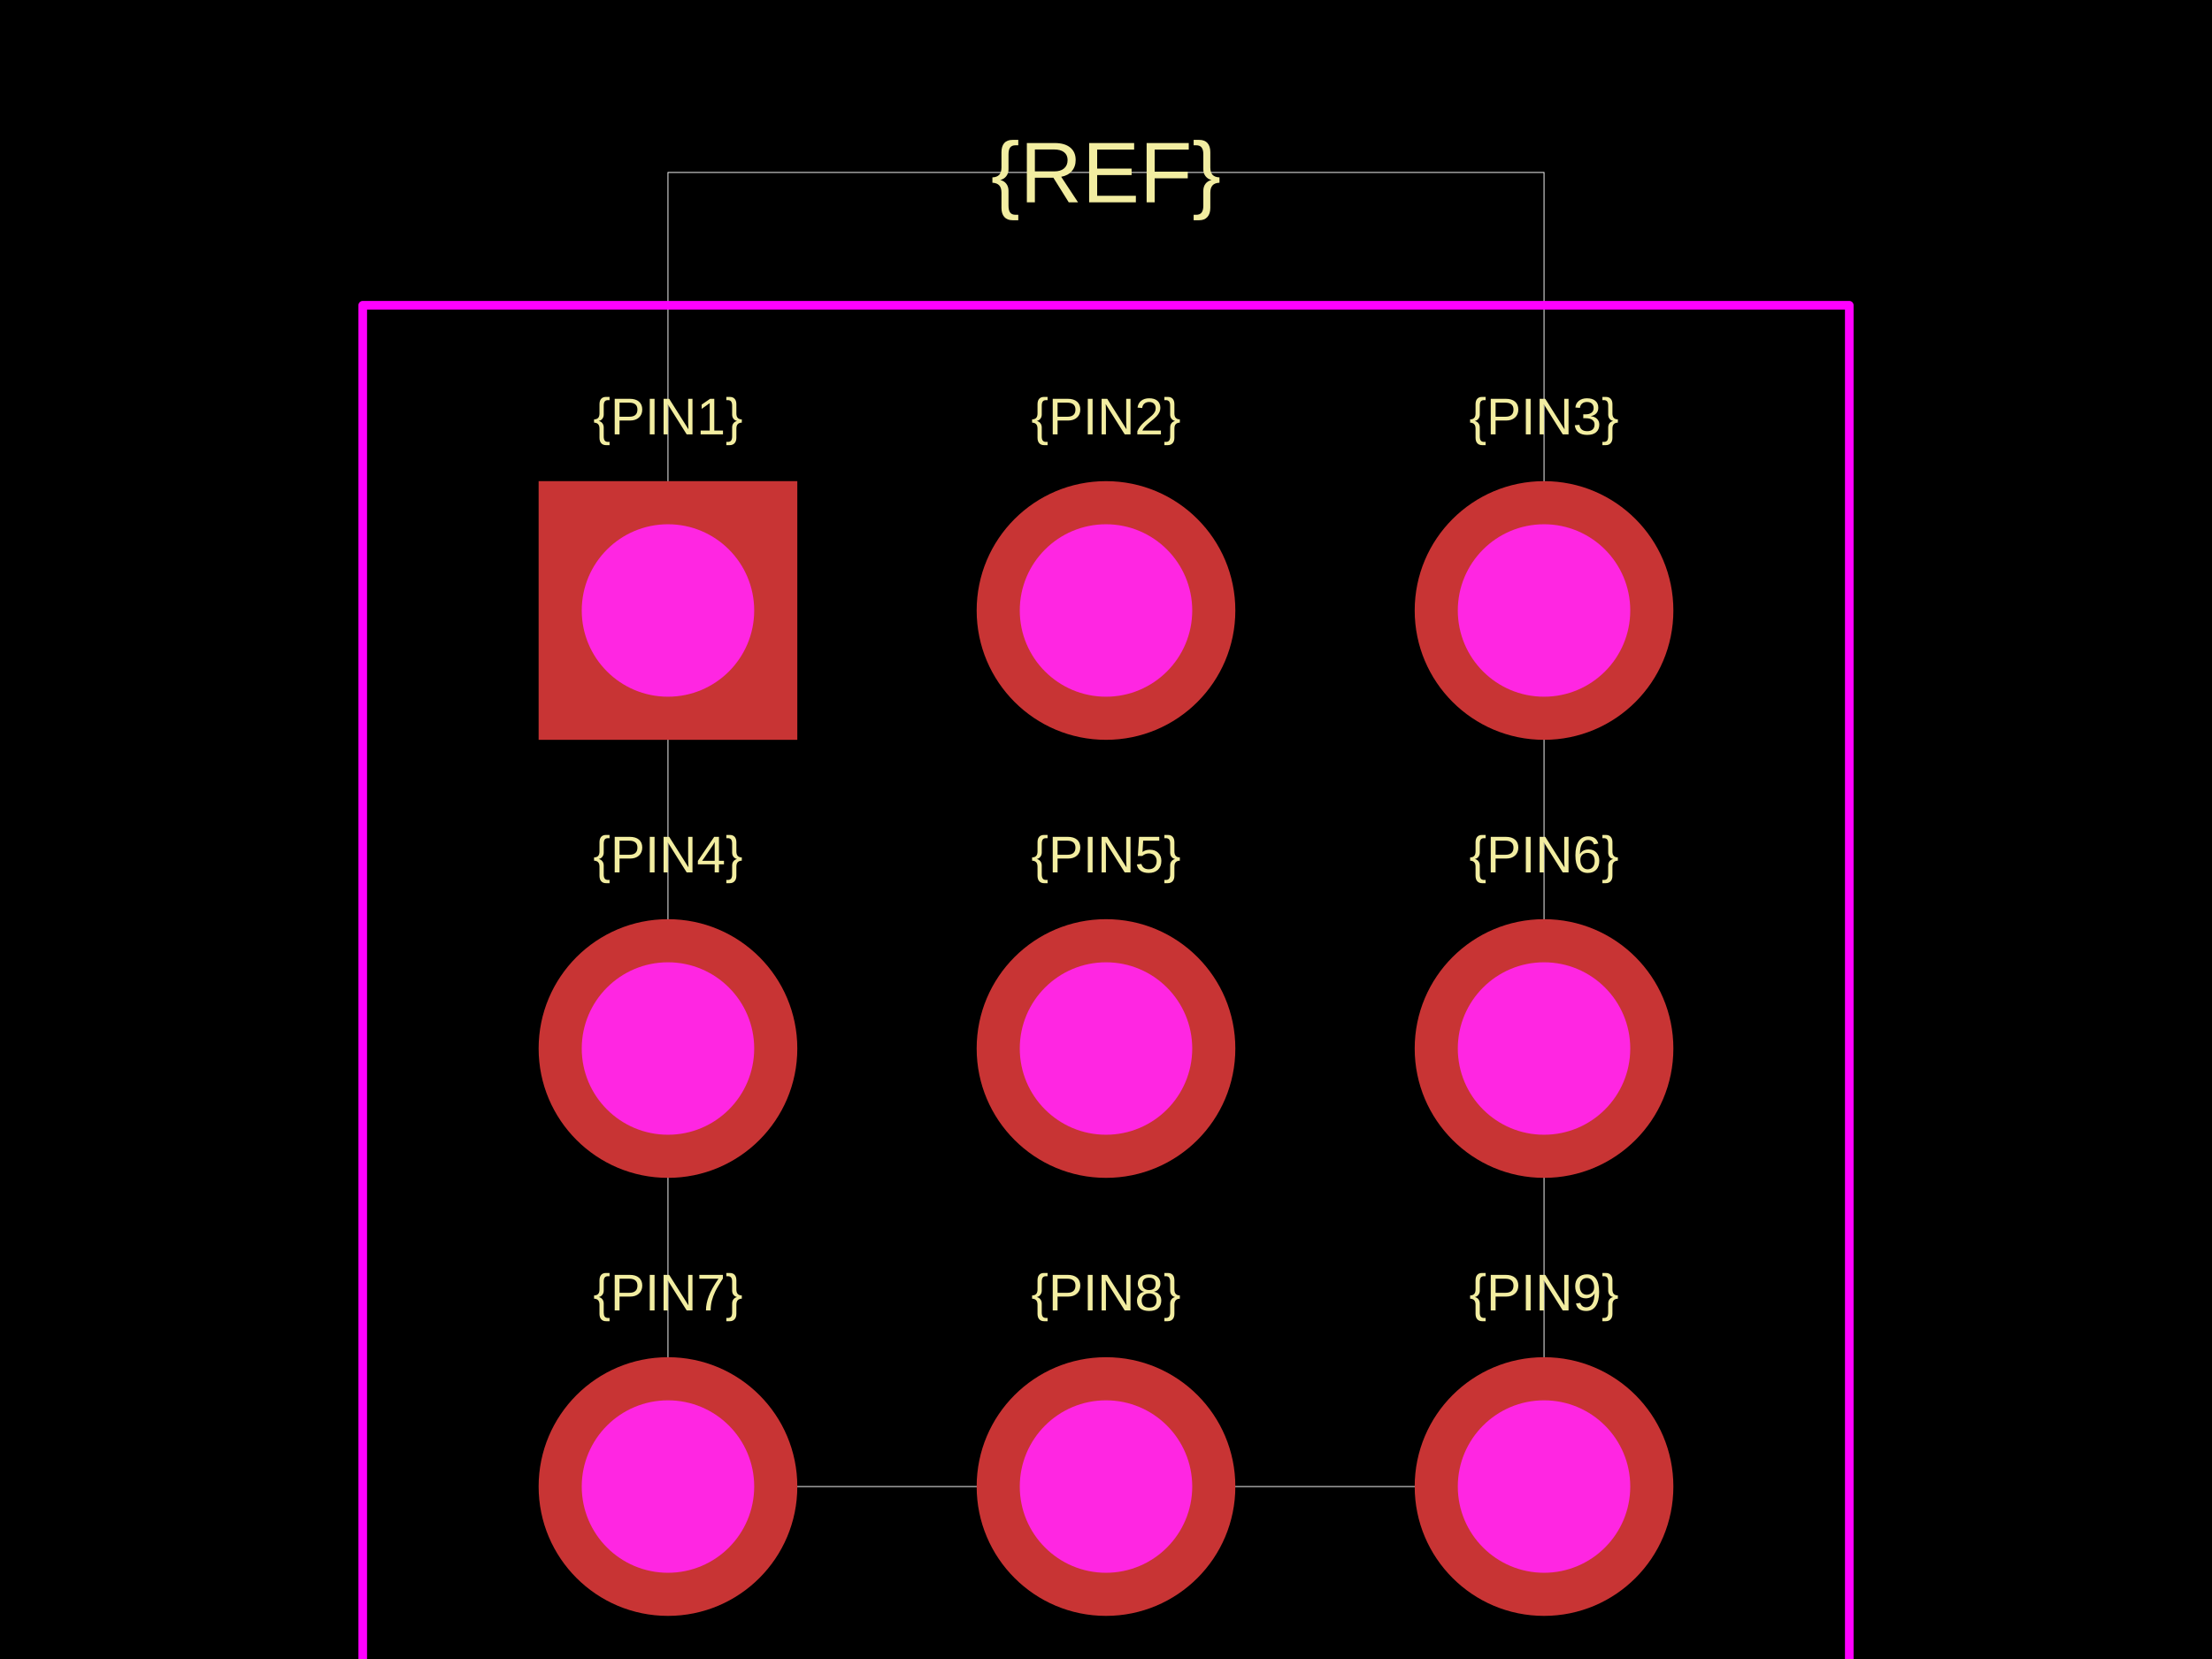
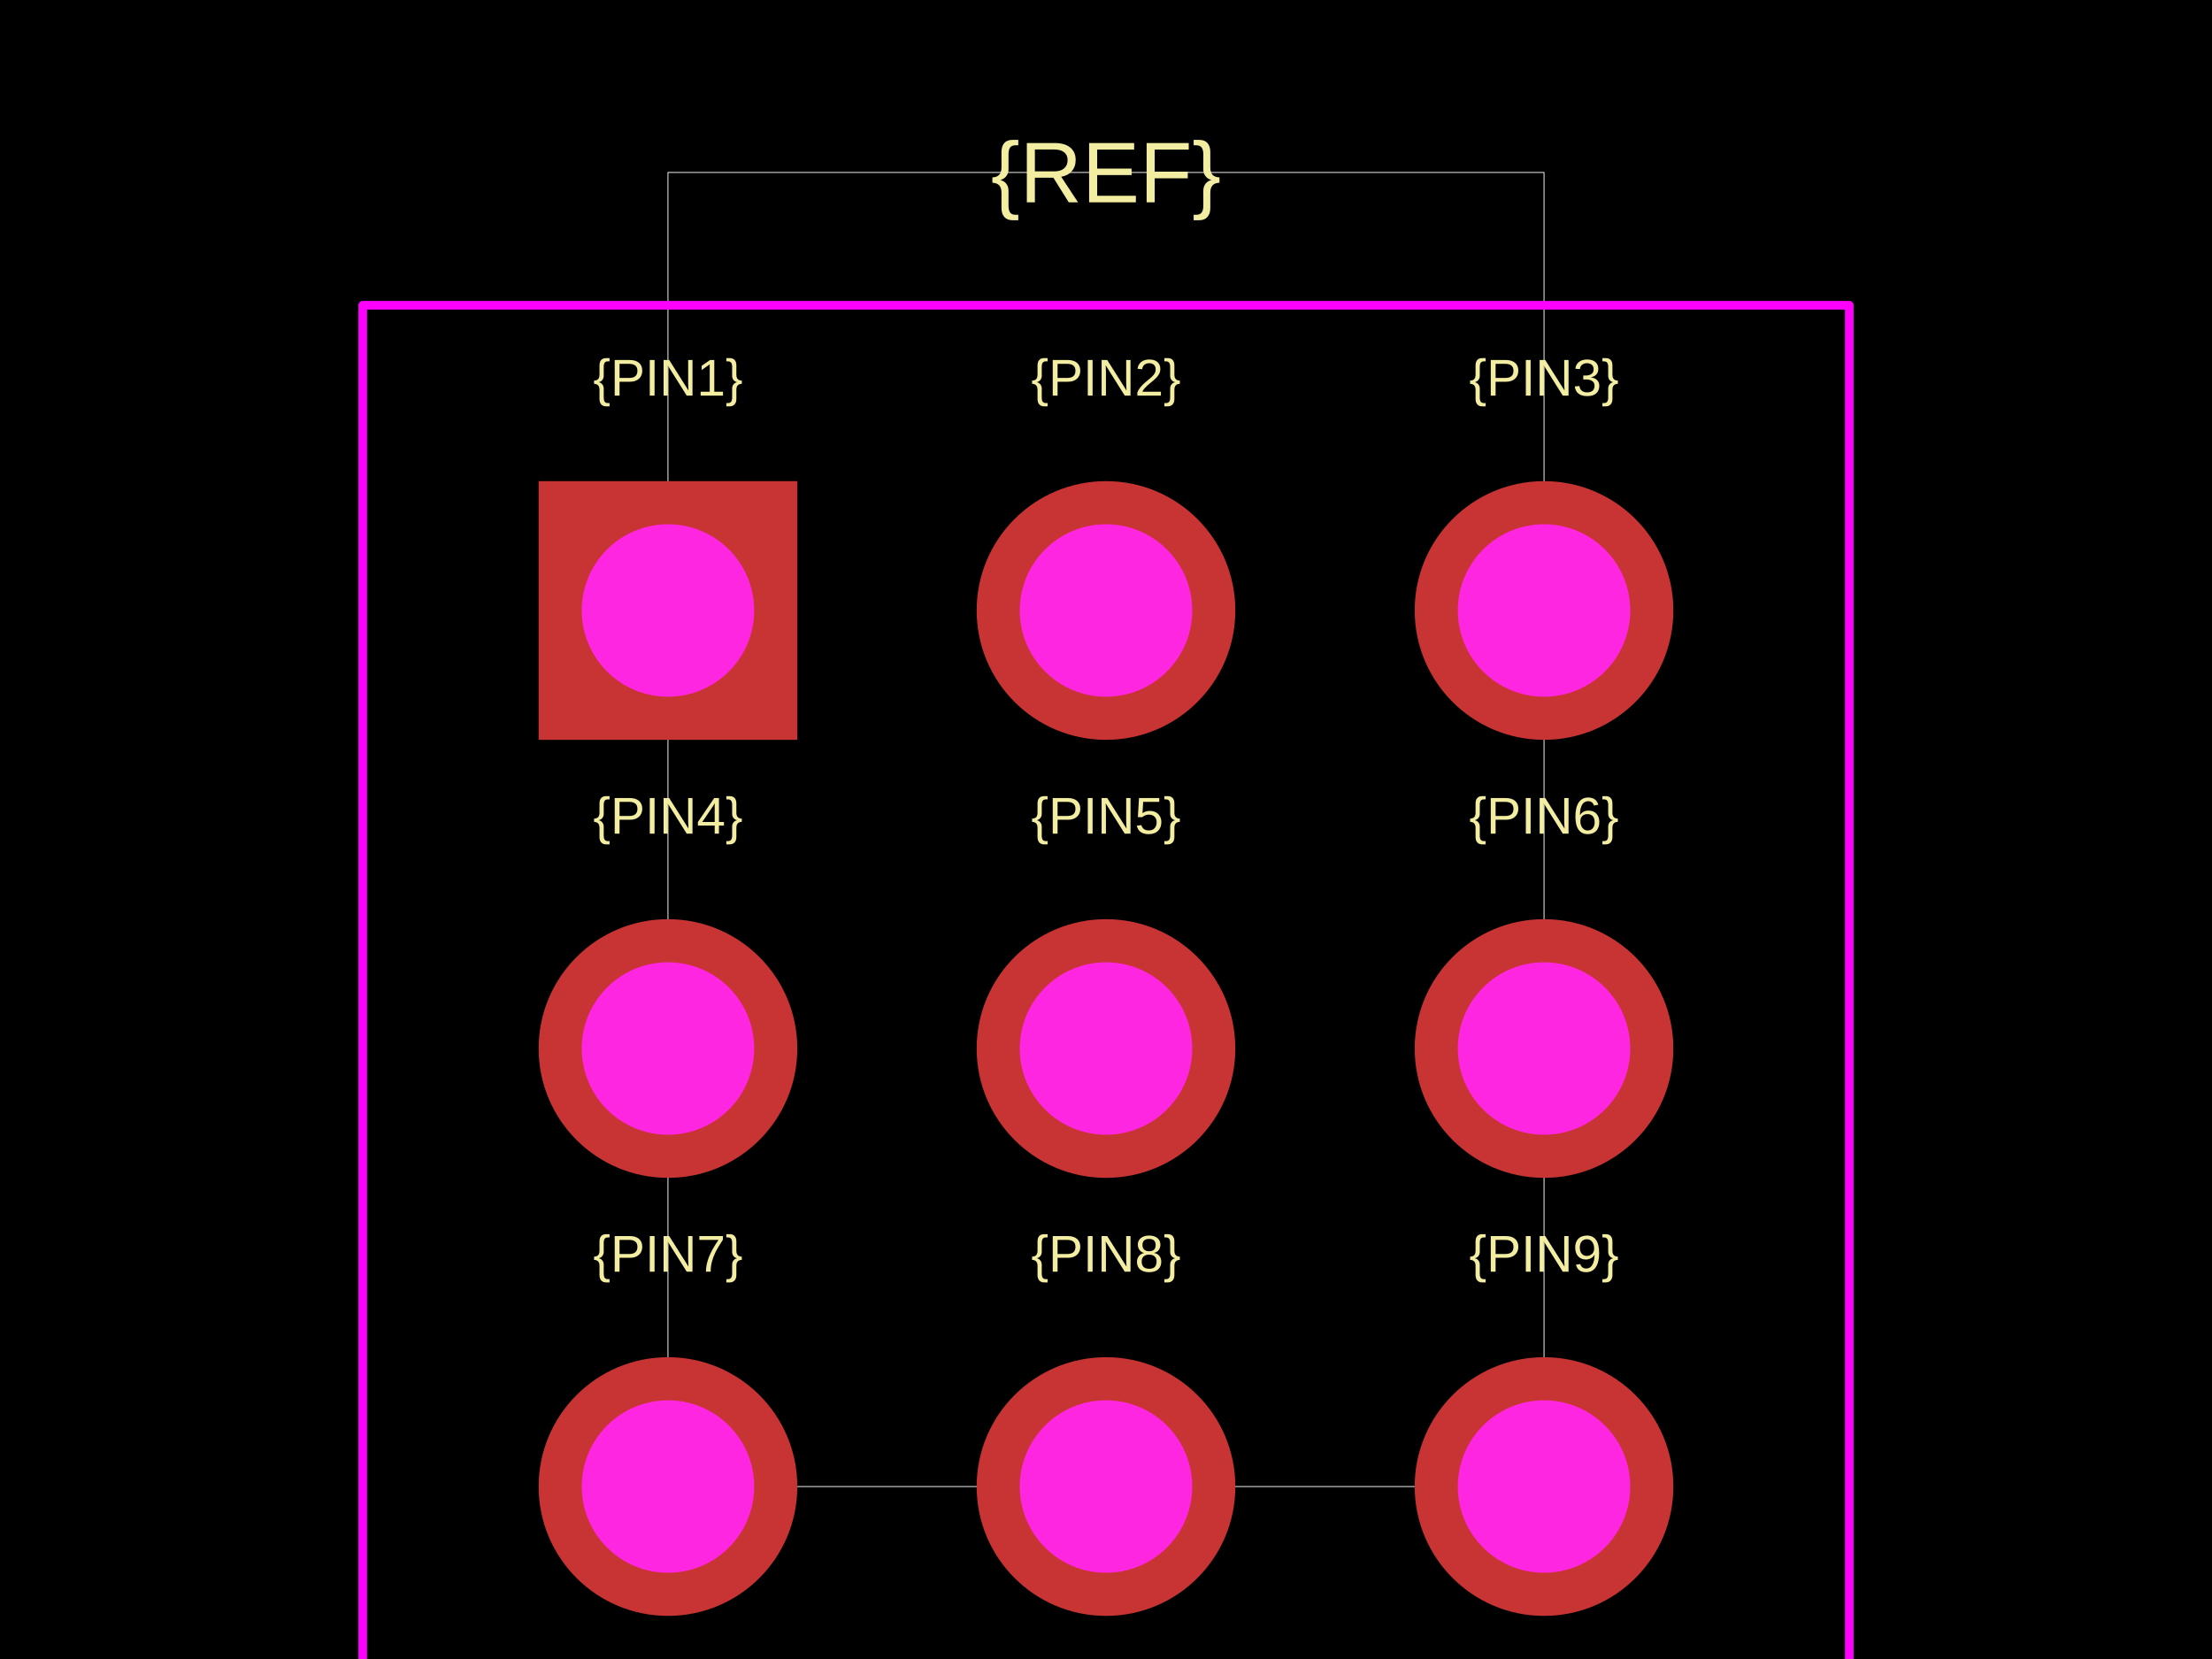
<svg xmlns="http://www.w3.org/2000/svg" width="800" height="600">
  <style />
  <rect class="boundary" x="0" y="0" fill="#000" width="800" height="600" data-type="pcb_background" data-pcb-layer="global" />
  <rect class="pcb-boundary" fill="none" stroke="#fff" stroke-width="0.3" x="241.58" y="62.37" width="316.84" height="475.26" data-type="pcb_boundary" data-pcb-layer="global" />
-   <text x="0" y="0" dx="0" dy="0" fill="#f2eda1" font-family="Arial, sans-serif" font-size="18.711" text-anchor="middle" dominant-baseline="central" transform="matrix(1,0,0,1,241.58,150.6237)" class="pcb-silkscreen-text pcb-silkscreen-top" data-pcb-silkscreen-text-id="silkscreen_text_1" stroke="none" data-type="pcb_silkscreen_text" data-pcb-layer="top">{PIN1}</text>
-   <text x="0" y="0" dx="0" dy="0" fill="#f2eda1" font-family="Arial, sans-serif" font-size="18.711" text-anchor="middle" dominant-baseline="central" transform="matrix(1,0,0,1,400,150.6237)" class="pcb-silkscreen-text pcb-silkscreen-top" data-pcb-silkscreen-text-id="silkscreen_text_1" stroke="none" data-type="pcb_silkscreen_text" data-pcb-layer="top">{PIN2}</text>
-   <text x="0" y="0" dx="0" dy="0" fill="#f2eda1" font-family="Arial, sans-serif" font-size="18.711" text-anchor="middle" dominant-baseline="central" transform="matrix(1,0,0,1,558.42,150.6237)" class="pcb-silkscreen-text pcb-silkscreen-top" data-pcb-silkscreen-text-id="silkscreen_text_1" stroke="none" data-type="pcb_silkscreen_text" data-pcb-layer="top">{PIN3}</text>
-   <text x="0" y="0" dx="0" dy="0" fill="#f2eda1" font-family="Arial, sans-serif" font-size="18.711" text-anchor="middle" dominant-baseline="central" transform="matrix(1,0,0,1,241.58,309.0437)" class="pcb-silkscreen-text pcb-silkscreen-top" data-pcb-silkscreen-text-id="silkscreen_text_1" stroke="none" data-type="pcb_silkscreen_text" data-pcb-layer="top">{PIN4}</text>
-   <text x="0" y="0" dx="0" dy="0" fill="#f2eda1" font-family="Arial, sans-serif" font-size="18.711" text-anchor="middle" dominant-baseline="central" transform="matrix(1,0,0,1,400,309.0437)" class="pcb-silkscreen-text pcb-silkscreen-top" data-pcb-silkscreen-text-id="silkscreen_text_1" stroke="none" data-type="pcb_silkscreen_text" data-pcb-layer="top">{PIN5}</text>
-   <text x="0" y="0" dx="0" dy="0" fill="#f2eda1" font-family="Arial, sans-serif" font-size="18.711" text-anchor="middle" dominant-baseline="central" transform="matrix(1,0,0,1,558.42,309.0437)" class="pcb-silkscreen-text pcb-silkscreen-top" data-pcb-silkscreen-text-id="silkscreen_text_1" stroke="none" data-type="pcb_silkscreen_text" data-pcb-layer="top">{PIN6}</text>
-   <text x="0" y="0" dx="0" dy="0" fill="#f2eda1" font-family="Arial, sans-serif" font-size="18.711" text-anchor="middle" dominant-baseline="central" transform="matrix(1,0,0,1,241.58,467.4636)" class="pcb-silkscreen-text pcb-silkscreen-top" data-pcb-silkscreen-text-id="silkscreen_text_1" stroke="none" data-type="pcb_silkscreen_text" data-pcb-layer="top">{PIN7}</text>
-   <text x="0" y="0" dx="0" dy="0" fill="#f2eda1" font-family="Arial, sans-serif" font-size="18.711" text-anchor="middle" dominant-baseline="central" transform="matrix(1,0,0,1,400,467.4636)" class="pcb-silkscreen-text pcb-silkscreen-top" data-pcb-silkscreen-text-id="silkscreen_text_1" stroke="none" data-type="pcb_silkscreen_text" data-pcb-layer="top">{PIN8}</text>
-   <text x="0" y="0" dx="0" dy="0" fill="#f2eda1" font-family="Arial, sans-serif" font-size="18.711" text-anchor="middle" dominant-baseline="central" transform="matrix(1,0,0,1,558.42,467.4636)" class="pcb-silkscreen-text pcb-silkscreen-top" data-pcb-silkscreen-text-id="silkscreen_text_1" stroke="none" data-type="pcb_silkscreen_text" data-pcb-layer="top">{PIN9}</text>
+   <text x="0" y="0" dx="0" dy="0" fill="#f2eda1" font-family="Arial, sans-serif" font-size="18.711" text-anchor="middle" dominant-baseline="central" transform="matrix(1,0,0,1,241.58,136.5904)" class="pcb-silkscreen-text pcb-silkscreen-top" data-pcb-silkscreen-text-id="silkscreen_text_1" stroke="none" data-type="pcb_silkscreen_text" data-pcb-layer="top">{PIN1}</text>
+   <text x="0" y="0" dx="0" dy="0" fill="#f2eda1" font-family="Arial, sans-serif" font-size="18.711" text-anchor="middle" dominant-baseline="central" transform="matrix(1,0,0,1,400,136.5904)" class="pcb-silkscreen-text pcb-silkscreen-top" data-pcb-silkscreen-text-id="silkscreen_text_1" stroke="none" data-type="pcb_silkscreen_text" data-pcb-layer="top">{PIN2}</text>
+   <text x="0" y="0" dx="0" dy="0" fill="#f2eda1" font-family="Arial, sans-serif" font-size="18.711" text-anchor="middle" dominant-baseline="central" transform="matrix(1,0,0,1,558.42,136.5904)" class="pcb-silkscreen-text pcb-silkscreen-top" data-pcb-silkscreen-text-id="silkscreen_text_1" stroke="none" data-type="pcb_silkscreen_text" data-pcb-layer="top">{PIN3}</text>
+   <text x="0" y="0" dx="0" dy="0" fill="#f2eda1" font-family="Arial, sans-serif" font-size="18.711" text-anchor="middle" dominant-baseline="central" transform="matrix(1,0,0,1,241.58,295.0104)" class="pcb-silkscreen-text pcb-silkscreen-top" data-pcb-silkscreen-text-id="silkscreen_text_1" stroke="none" data-type="pcb_silkscreen_text" data-pcb-layer="top">{PIN4}</text>
+   <text x="0" y="0" dx="0" dy="0" fill="#f2eda1" font-family="Arial, sans-serif" font-size="18.711" text-anchor="middle" dominant-baseline="central" transform="matrix(1,0,0,1,400,295.0104)" class="pcb-silkscreen-text pcb-silkscreen-top" data-pcb-silkscreen-text-id="silkscreen_text_1" stroke="none" data-type="pcb_silkscreen_text" data-pcb-layer="top">{PIN5}</text>
+   <text x="0" y="0" dx="0" dy="0" fill="#f2eda1" font-family="Arial, sans-serif" font-size="18.711" text-anchor="middle" dominant-baseline="central" transform="matrix(1,0,0,1,558.42,295.0104)" class="pcb-silkscreen-text pcb-silkscreen-top" data-pcb-silkscreen-text-id="silkscreen_text_1" stroke="none" data-type="pcb_silkscreen_text" data-pcb-layer="top">{PIN6}</text>
+   <text x="0" y="0" dx="0" dy="0" fill="#f2eda1" font-family="Arial, sans-serif" font-size="18.711" text-anchor="middle" dominant-baseline="central" transform="matrix(1,0,0,1,241.58,453.4304)" class="pcb-silkscreen-text pcb-silkscreen-top" data-pcb-silkscreen-text-id="silkscreen_text_1" stroke="none" data-type="pcb_silkscreen_text" data-pcb-layer="top">{PIN7}</text>
+   <text x="0" y="0" dx="0" dy="0" fill="#f2eda1" font-family="Arial, sans-serif" font-size="18.711" text-anchor="middle" dominant-baseline="central" transform="matrix(1,0,0,1,400,453.4304)" class="pcb-silkscreen-text pcb-silkscreen-top" data-pcb-silkscreen-text-id="silkscreen_text_1" stroke="none" data-type="pcb_silkscreen_text" data-pcb-layer="top">{PIN8}</text>
+   <text x="0" y="0" dx="0" dy="0" fill="#f2eda1" font-family="Arial, sans-serif" font-size="18.711" text-anchor="middle" dominant-baseline="central" transform="matrix(1,0,0,1,558.42,453.4304)" class="pcb-silkscreen-text pcb-silkscreen-top" data-pcb-silkscreen-text-id="silkscreen_text_1" stroke="none" data-type="pcb_silkscreen_text" data-pcb-layer="top">{PIN9}</text>
  <text x="0" y="0" dx="0" dy="0" fill="#f2eda1" font-family="Arial, sans-serif" font-size="31.185" text-anchor="middle" dominant-baseline="central" transform="matrix(1,0,0,1,400,62.37006)" class="pcb-silkscreen-text pcb-silkscreen-top" data-pcb-silkscreen-text-id="silkscreen_text_1" stroke="none" data-type="pcb_silkscreen_text" data-pcb-layer="top">{REF}</text>
  <rect x="131.185" y="110.395" width="537.63" height="537.63" class="pcb-courtyard-rect pcb-courtyard-top" data-pcb-courtyard-rect-id="" data-type="pcb_courtyard_rect" data-pcb-layer="top" stroke-linejoin="round" fill="none" stroke="#FF00FF" stroke-width="3.119" />
  <g data-type="pcb_plated_hole" data-pcb-layer="through">
    <rect class="pcb-hole-outer-pad" fill="rgb(200, 52, 52)" x="194.802" y="174.012" width="93.555" height="93.555" data-type="pcb_plated_hole" data-pcb-layer="top" />
    <circle class="pcb-hole-inner" fill="#FF26E2" cx="241.58" cy="220.79" r="31.185" data-type="pcb_plated_hole_drill" data-pcb-layer="drill" />
  </g>
  <g data-type="pcb_plated_hole" data-pcb-layer="through">
    <circle class="pcb-hole-outer" fill="rgb(200, 52, 52)" cx="400" cy="220.79" r="46.778" data-type="pcb_plated_hole" data-pcb-layer="top" />
    <circle class="pcb-hole-inner" fill="#FF26E2" cx="400" cy="220.79" r="31.185" data-type="pcb_plated_hole_drill" data-pcb-layer="drill" />
  </g>
  <g data-type="pcb_plated_hole" data-pcb-layer="through">
    <circle class="pcb-hole-outer" fill="rgb(200, 52, 52)" cx="558.42" cy="220.79" r="46.778" data-type="pcb_plated_hole" data-pcb-layer="top" />
    <circle class="pcb-hole-inner" fill="#FF26E2" cx="558.42" cy="220.79" r="31.185" data-type="pcb_plated_hole_drill" data-pcb-layer="drill" />
  </g>
  <g data-type="pcb_plated_hole" data-pcb-layer="through">
    <circle class="pcb-hole-outer" fill="rgb(200, 52, 52)" cx="241.58" cy="379.21" r="46.778" data-type="pcb_plated_hole" data-pcb-layer="top" />
    <circle class="pcb-hole-inner" fill="#FF26E2" cx="241.58" cy="379.21" r="31.185" data-type="pcb_plated_hole_drill" data-pcb-layer="drill" />
  </g>
  <g data-type="pcb_plated_hole" data-pcb-layer="through">
    <circle class="pcb-hole-outer" fill="rgb(200, 52, 52)" cx="400" cy="379.21" r="46.778" data-type="pcb_plated_hole" data-pcb-layer="top" />
    <circle class="pcb-hole-inner" fill="#FF26E2" cx="400" cy="379.21" r="31.185" data-type="pcb_plated_hole_drill" data-pcb-layer="drill" />
  </g>
  <g data-type="pcb_plated_hole" data-pcb-layer="through">
    <circle class="pcb-hole-outer" fill="rgb(200, 52, 52)" cx="558.42" cy="379.21" r="46.778" data-type="pcb_plated_hole" data-pcb-layer="top" />
    <circle class="pcb-hole-inner" fill="#FF26E2" cx="558.42" cy="379.21" r="31.185" data-type="pcb_plated_hole_drill" data-pcb-layer="drill" />
  </g>
  <g data-type="pcb_plated_hole" data-pcb-layer="through">
    <circle class="pcb-hole-outer" fill="rgb(200, 52, 52)" cx="241.58" cy="537.63" r="46.778" data-type="pcb_plated_hole" data-pcb-layer="top" />
    <circle class="pcb-hole-inner" fill="#FF26E2" cx="241.58" cy="537.63" r="31.185" data-type="pcb_plated_hole_drill" data-pcb-layer="drill" />
  </g>
  <g data-type="pcb_plated_hole" data-pcb-layer="through">
    <circle class="pcb-hole-outer" fill="rgb(200, 52, 52)" cx="400" cy="537.63" r="46.778" data-type="pcb_plated_hole" data-pcb-layer="top" />
    <circle class="pcb-hole-inner" fill="#FF26E2" cx="400" cy="537.63" r="31.185" data-type="pcb_plated_hole_drill" data-pcb-layer="drill" />
  </g>
  <g data-type="pcb_plated_hole" data-pcb-layer="through">
    <circle class="pcb-hole-outer" fill="rgb(200, 52, 52)" cx="558.42" cy="537.63" r="46.778" data-type="pcb_plated_hole" data-pcb-layer="top" />
    <circle class="pcb-hole-inner" fill="#FF26E2" cx="558.42" cy="537.63" r="31.185" data-type="pcb_plated_hole_drill" data-pcb-layer="drill" />
  </g>
</svg>
